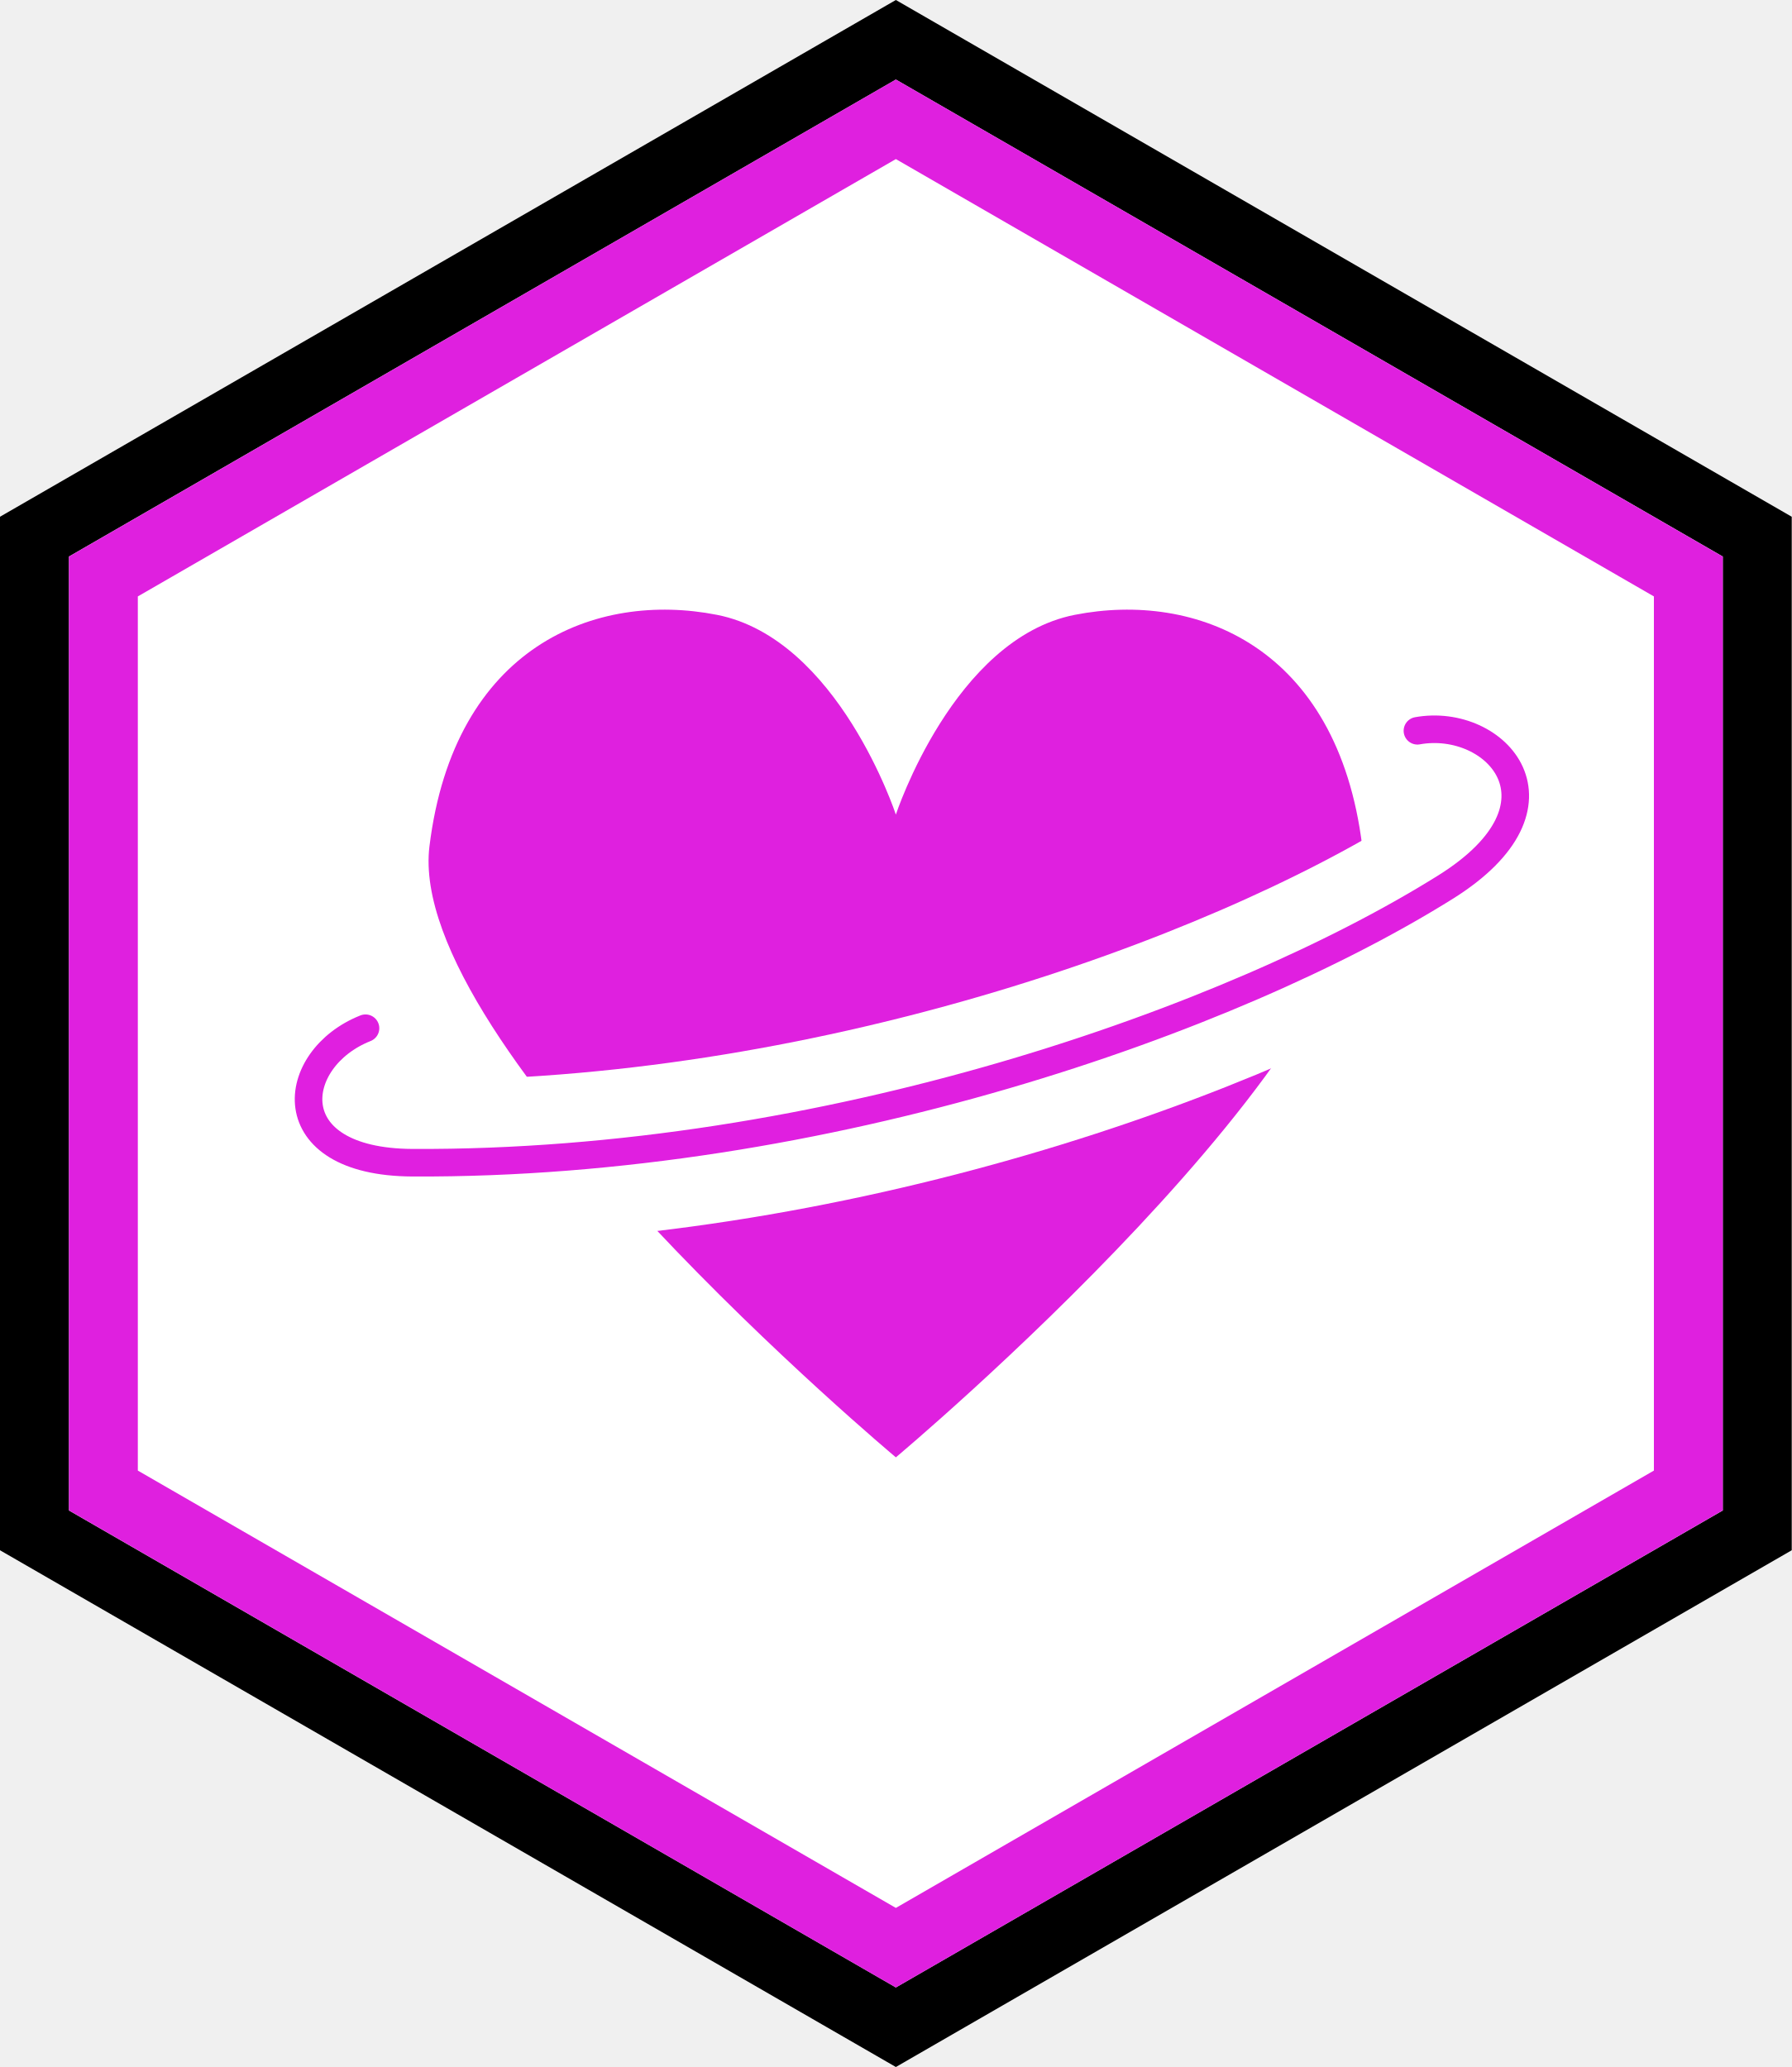
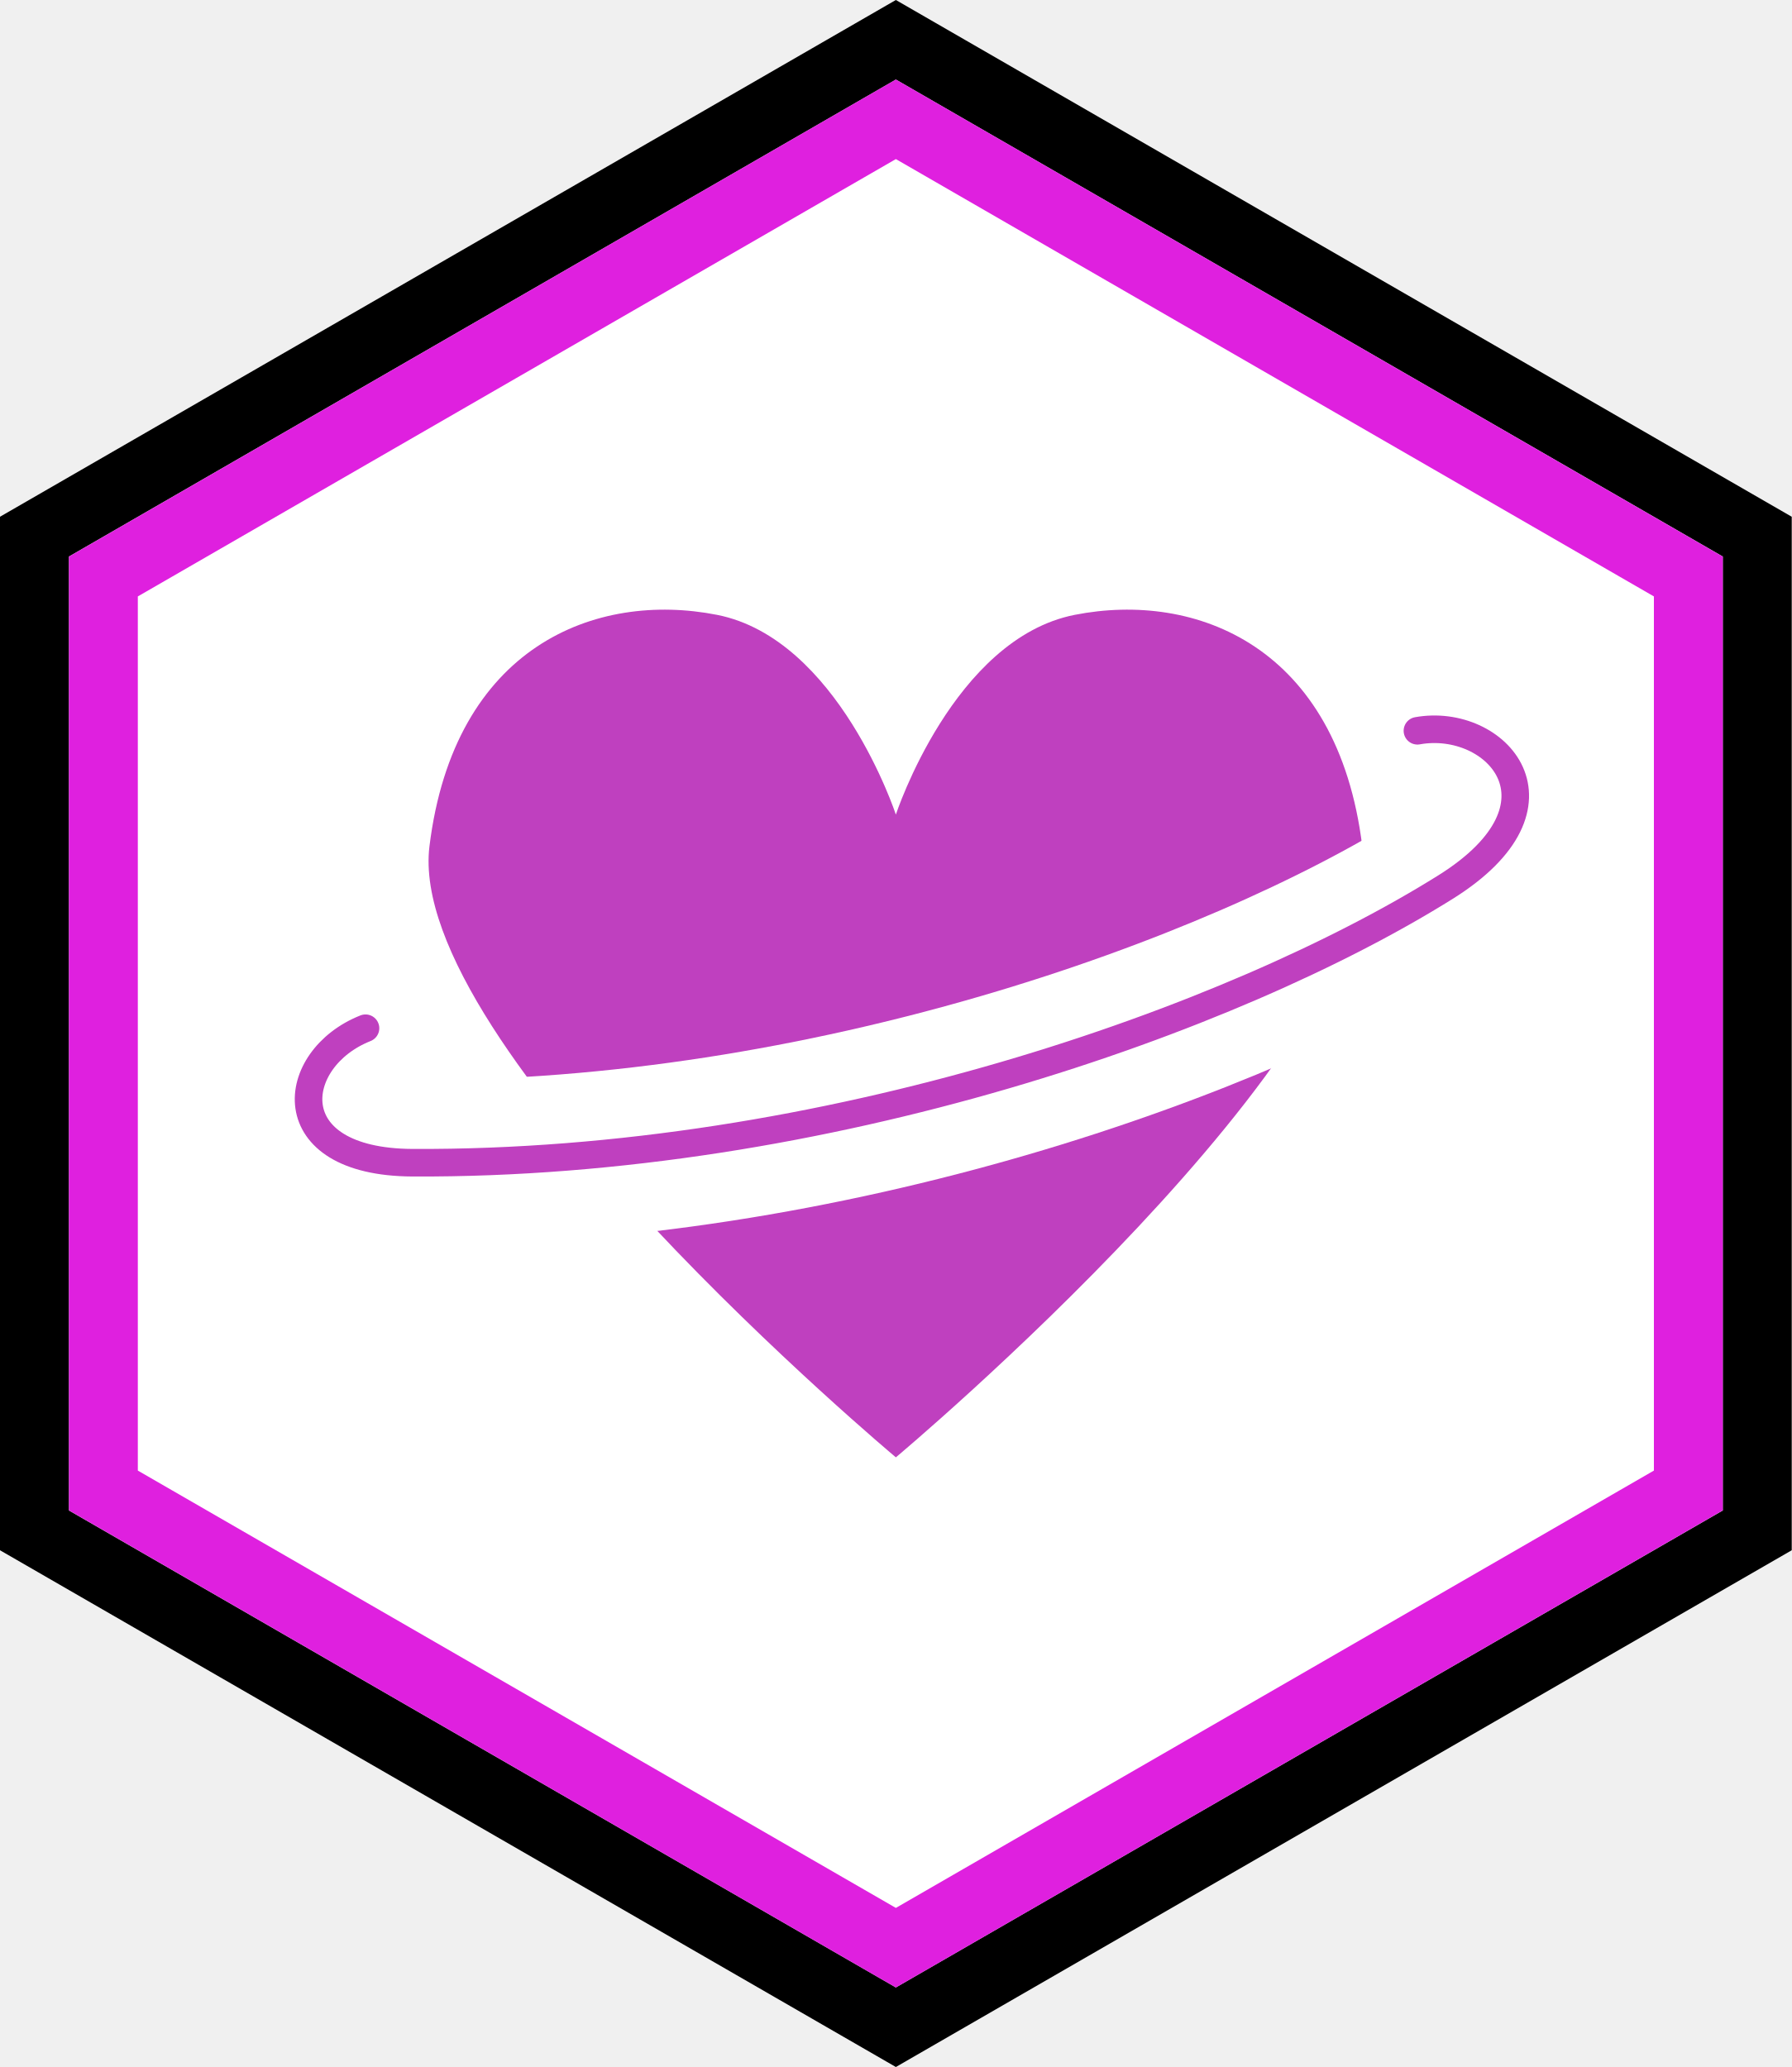
<svg xmlns="http://www.w3.org/2000/svg" xml:space="preserve" width="130" height="150">
  <defs>
    <mask id="a" maskUnits="userSpaceOnUse">
      <path d="M30.095 43.242h69.81v63.516h-69.81Z" style="fill:#fff;fill-opacity:1" />
      <path d="M29.926 84.378c29.953.147 59.57-10.379 74.956-20.003" style="fill:none;stroke:#000;stroke-width:12;stroke-linecap:round;stroke-linejoin:round;stroke-dasharray:none" />
    </mask>
  </defs>
  <path fill="none" stroke="#ff3b57" d="M61.8 53.78 31 71.56.2 53.78V18.22L31 .44l30.8 17.78z" style="display:inline;mix-blend-mode:normal;fill:none;fill-opacity:1;stroke:#000;stroke-width:2.465;stroke-dasharray:none;stroke-dashoffset:0;stroke-opacity:1" transform="matrix(2.029196,0,0,2.027961,2.09495,1.993413)" />
  <path d="M7.5 41.838v66.324l57.5 33.18 57.5-33.18V41.838L65 8.658z" style="display:inline;mix-blend-mode:normal;fill:#fff;stroke:#df20df;stroke-width:5;stroke-dasharray:none;stroke-opacity:1" />
-   <path d="M31.16 61.412c1.789-14.513 12.064-18.523 20.86-16.794C60.815 46.348 65 59.114 65 59.114s4.185-12.766 12.98-14.496S97.051 46.9 98.84 61.412 65 105.758 65 105.758 29.372 75.925 31.16 61.412" mask="url(#a)" style="fill:#df20df;stroke:none;stroke-linecap:square;stroke-linejoin:round;fill-opacity:1" />
-   <path d="M26.52 74.617c-5.568 2.205-6.486 9.712 3.406 9.76 29.953.148 59.57-10.378 74.956-20.002 9.554-5.976 3.664-12.37-2.04-11.343" style="fill:none;stroke:#e01fe0;stroke-width:2;stroke-linecap:round;stroke-linejoin:round;stroke-dasharray:none;stroke-opacity:1" />
+   <path d="M31.16 61.412c1.789-14.513 12.064-18.523 20.86-16.794C60.815 46.348 65 59.114 65 59.114s4.185-12.766 12.98-14.496S97.051 46.9 98.84 61.412 65 105.758 65 105.758 29.372 75.925 31.16 61.412" mask="url(#a)" style="fill:#bf40bf;stroke:none;stroke-linecap:square;stroke-linejoin:round;fill-opacity:1" />
+   <path d="M26.52 74.617c-5.568 2.205-6.486 9.712 3.406 9.76 29.953.148 59.57-10.378 74.956-20.002 9.554-5.976 3.664-12.37-2.04-11.343" style="fill:none;stroke:#bf40bf;stroke-width:2;stroke-linecap:round;stroke-linejoin:round;stroke-dasharray:none;stroke-opacity:1" />
</svg>
